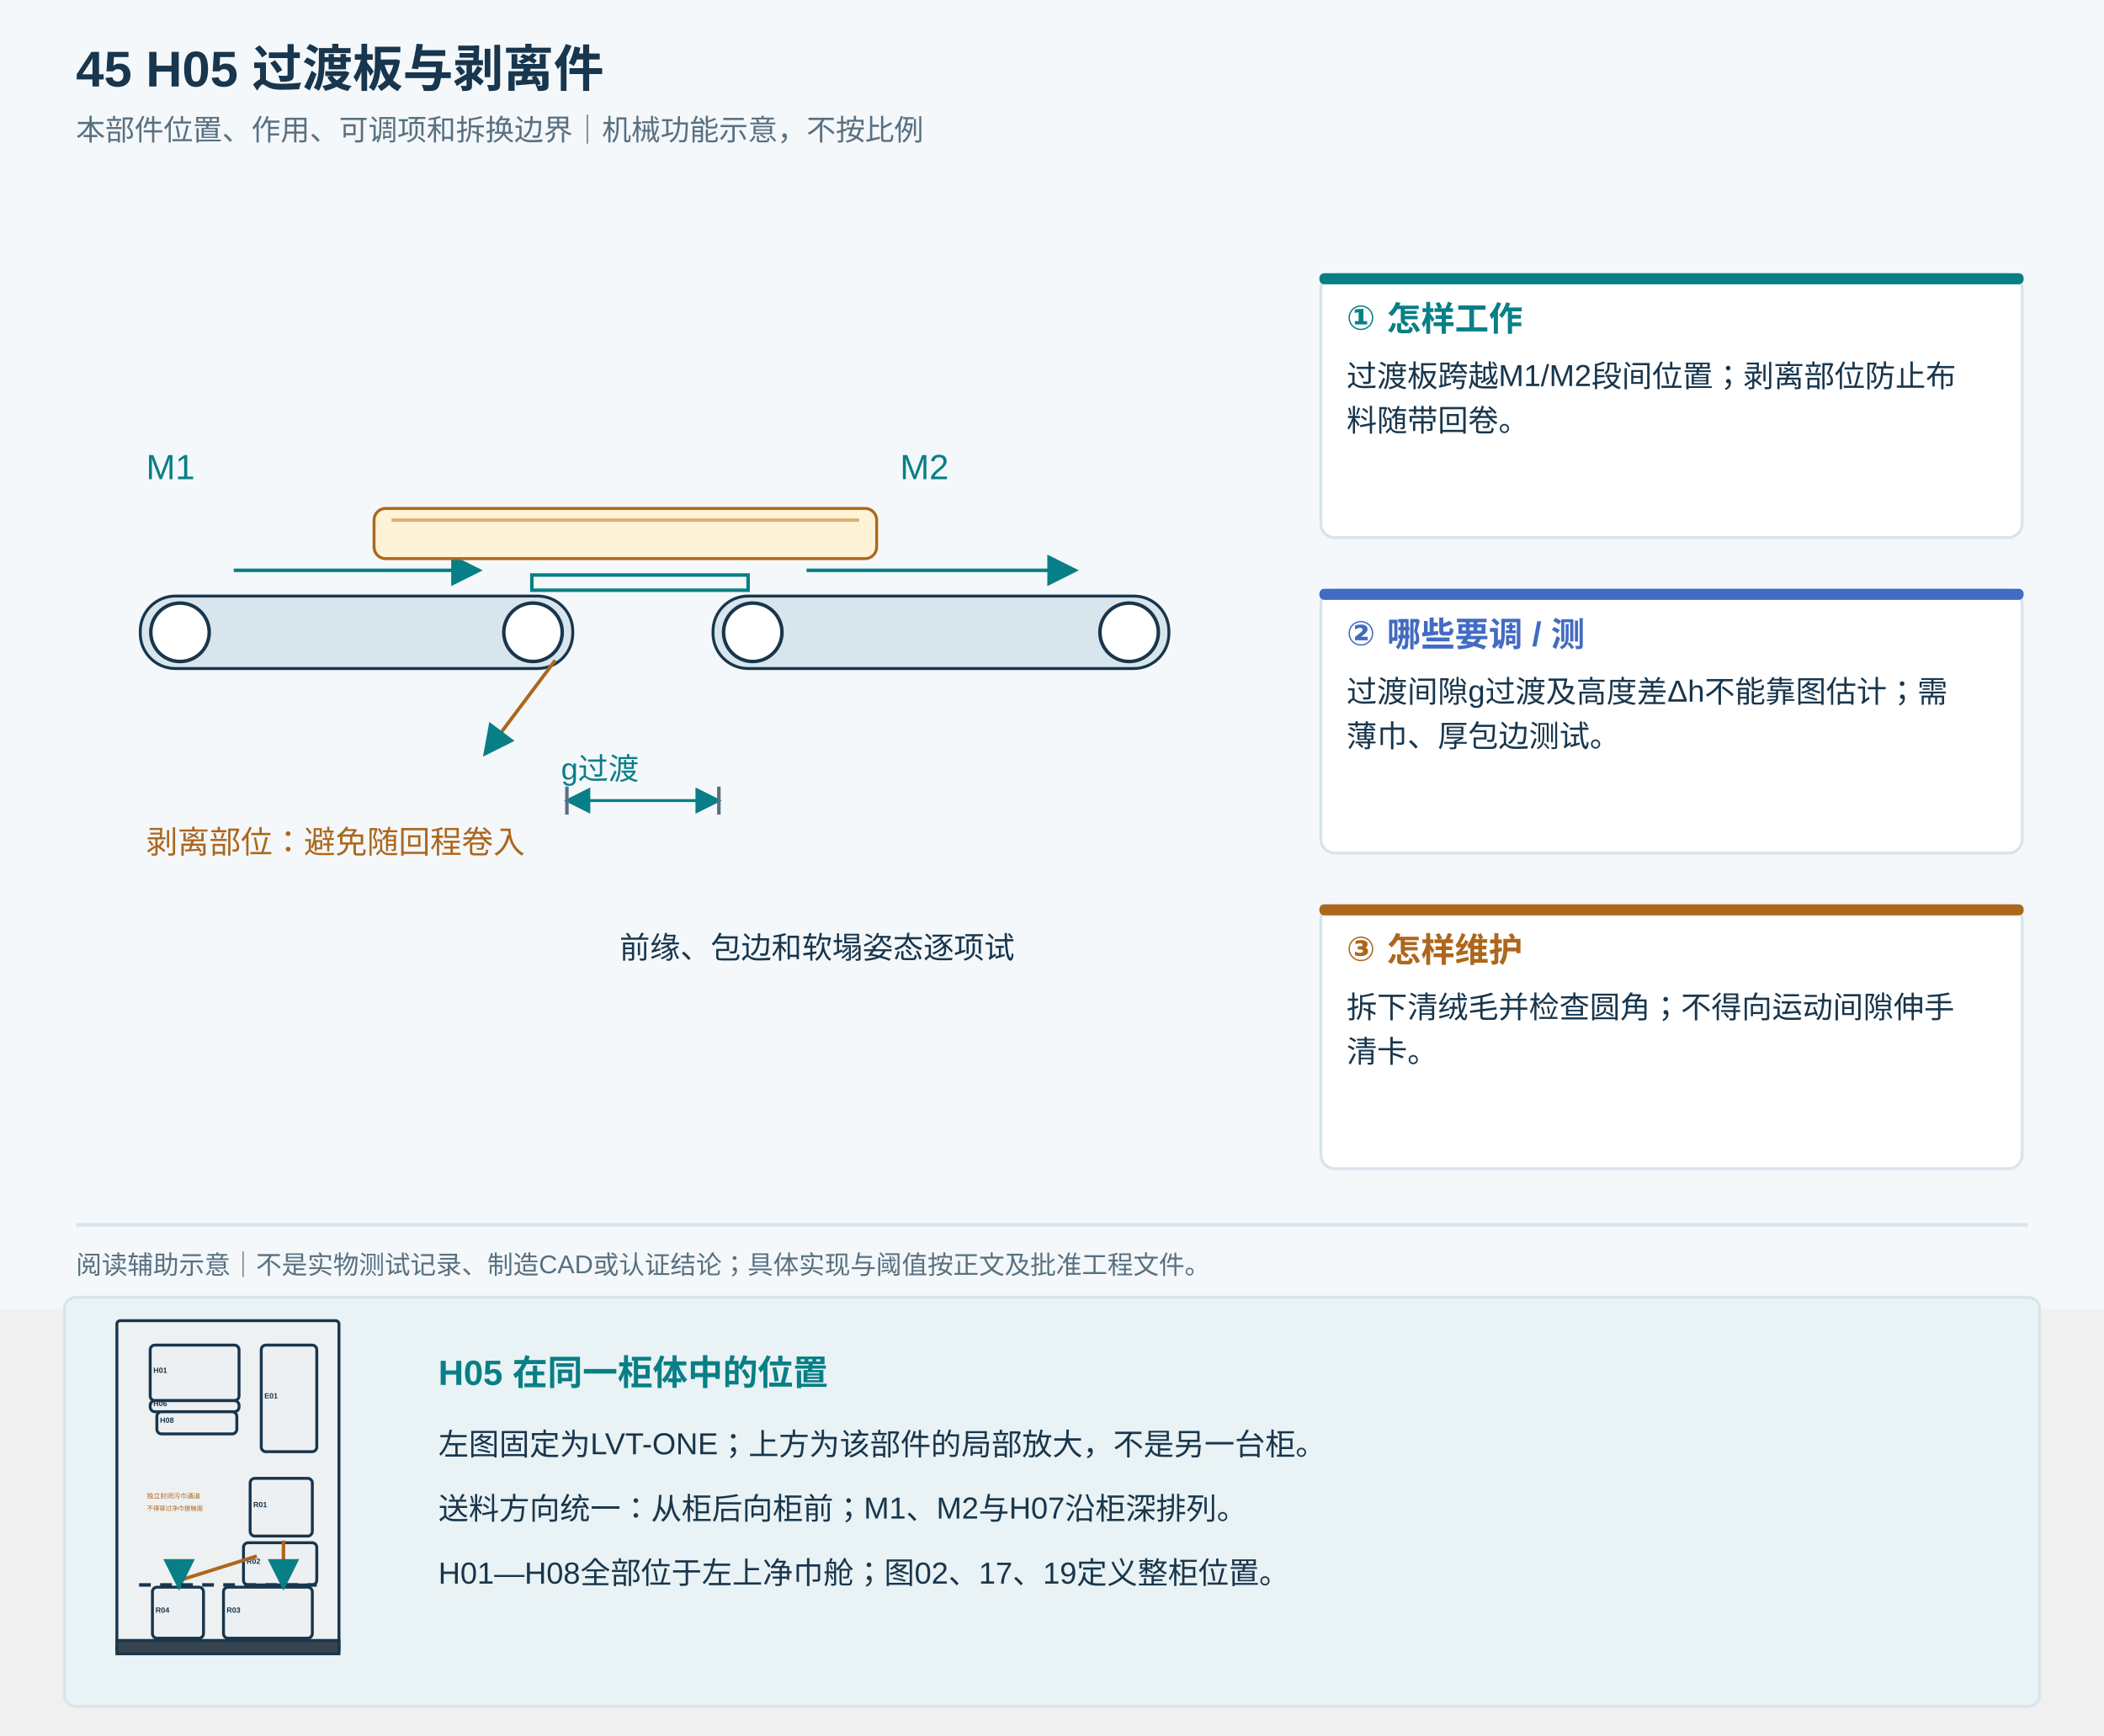
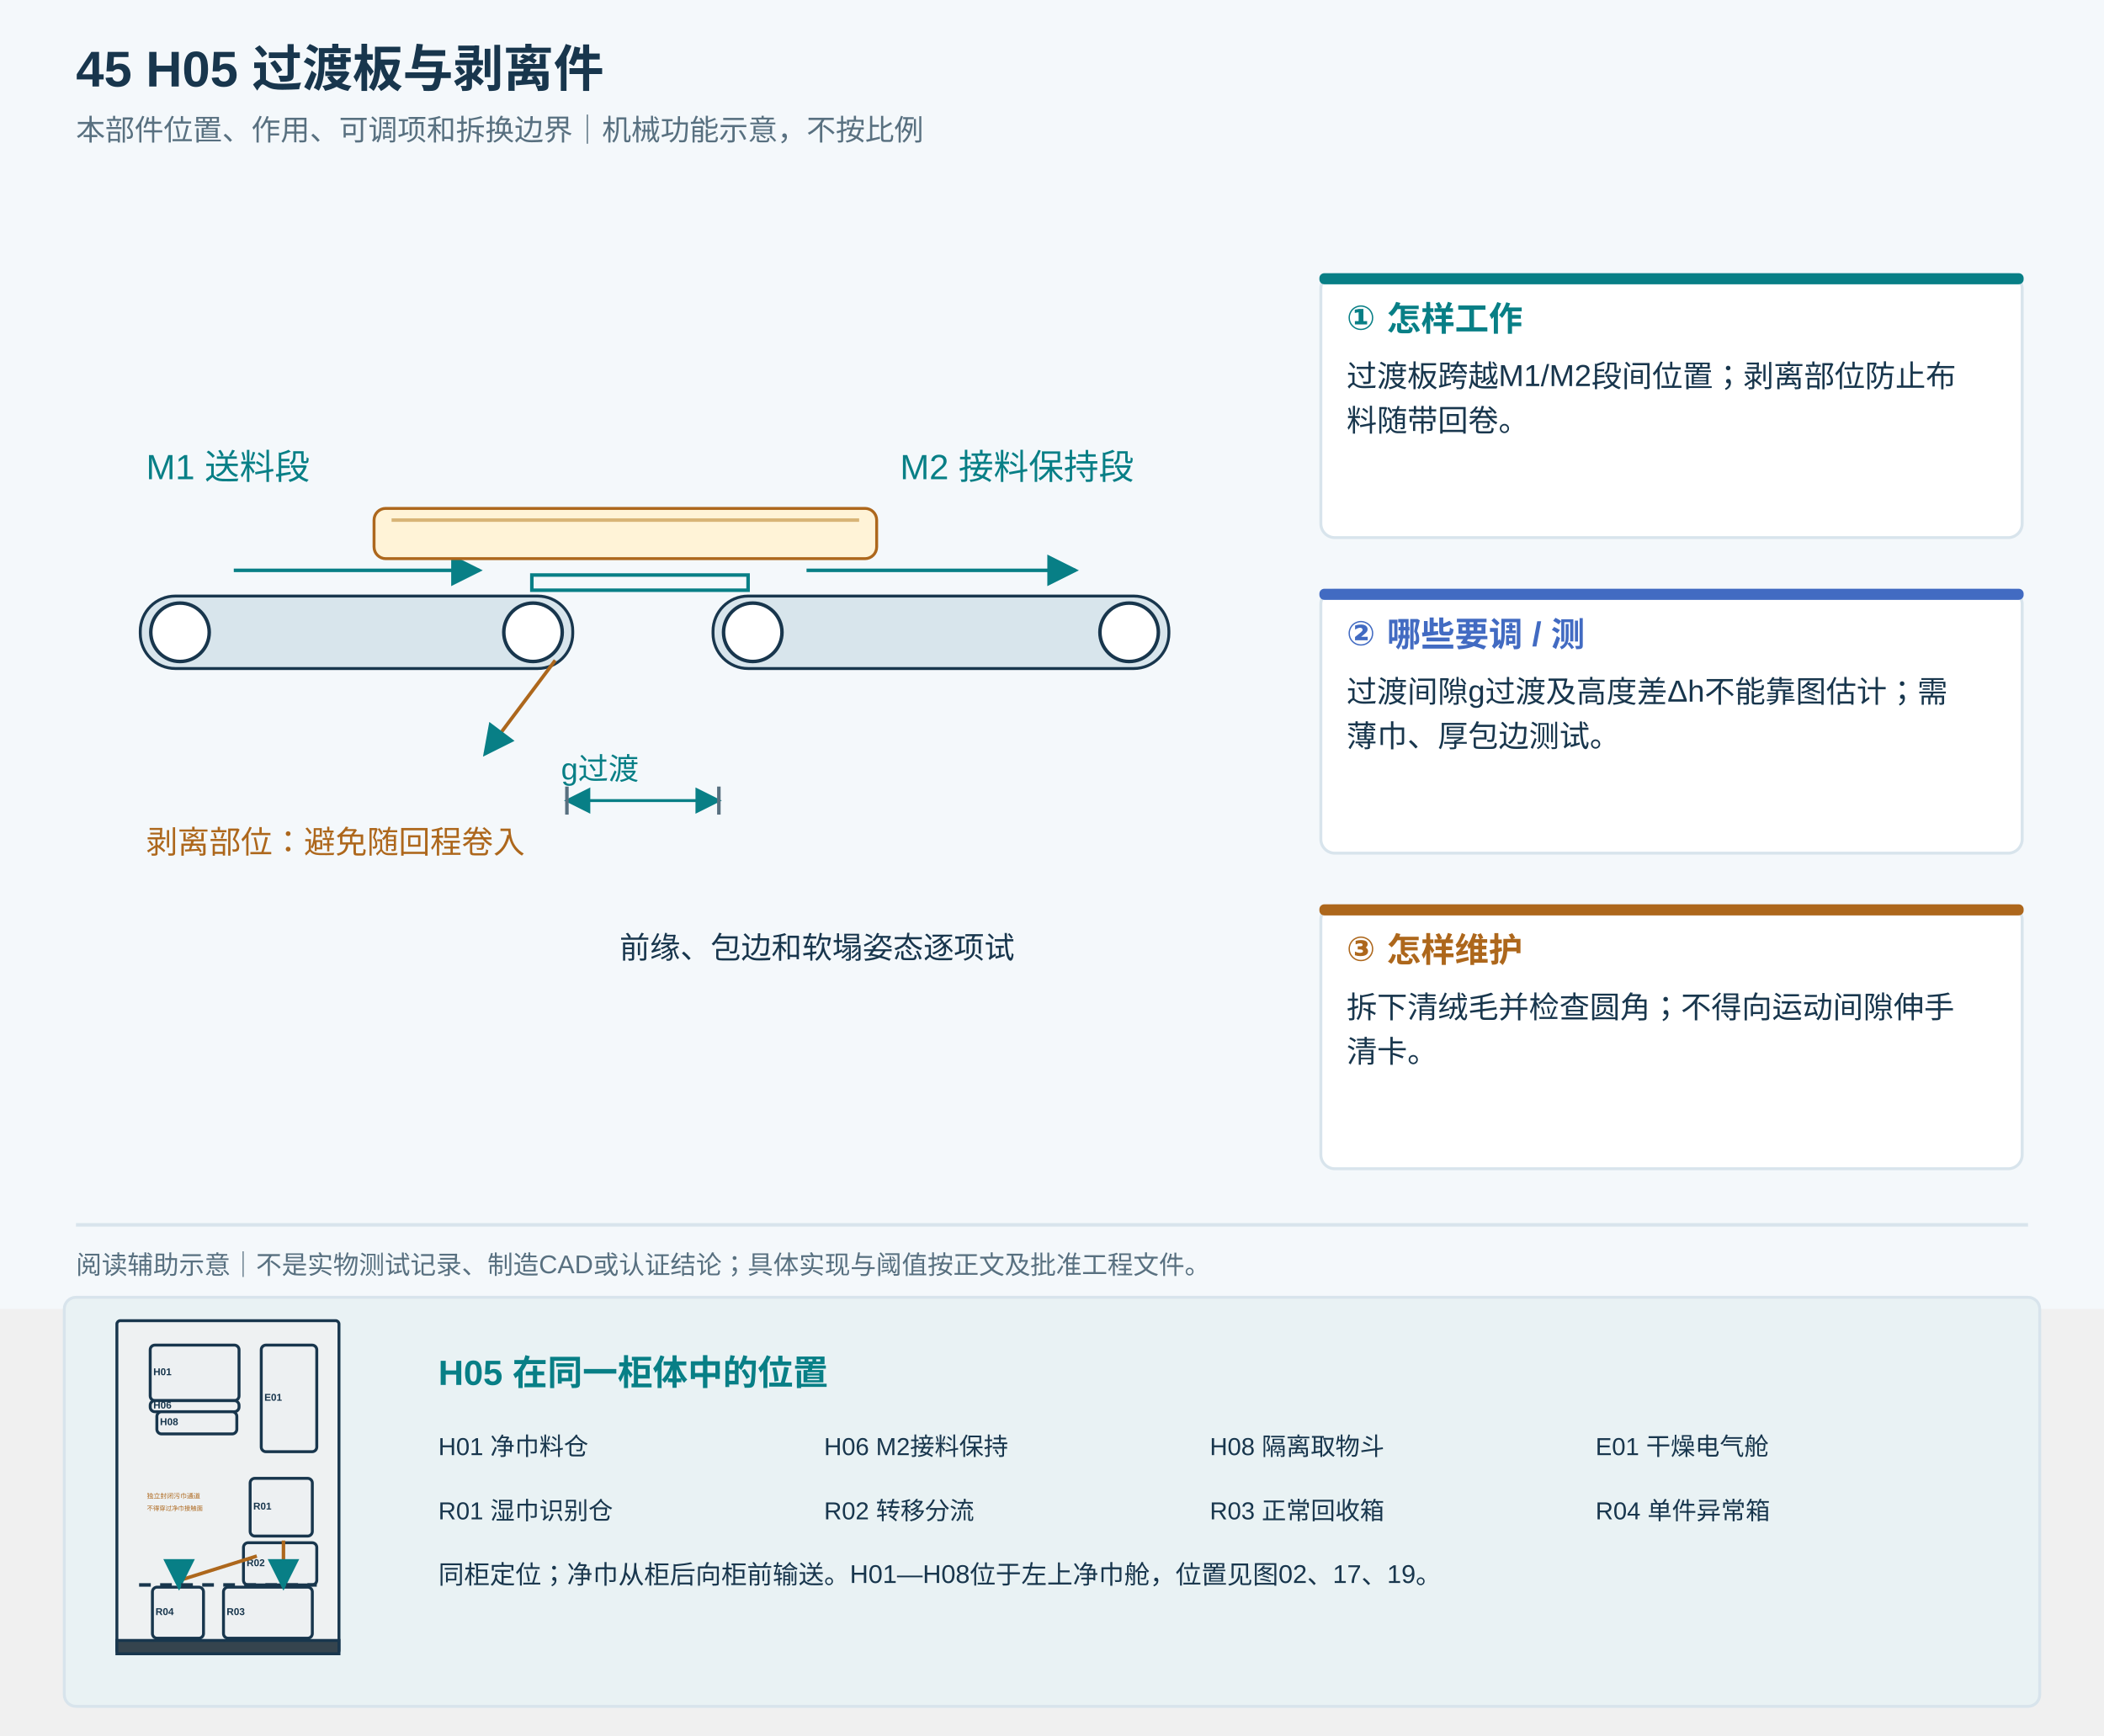
<svg xmlns="http://www.w3.org/2000/svg" width="1800" height="1485" viewBox="0 0 1800 1485" role="img">
  <defs>
    <marker id="a" markerWidth="9" markerHeight="9" refX="8" refY="4.5" orient="auto-start-reverse">
      <path d="M0 0L9 4.5L0 9z" fill="#087f86" />
    </marker>
    <pattern id="hatch" width="10" height="10" patternUnits="userSpaceOnUse" patternTransform="rotate(45)">
      <line x1="0" y1="0" x2="0" y2="10" stroke="#abc2cf" stroke-width="3" />
    </pattern>
  </defs>
  <rect width="1800" height="1120" fill="#f4f8fb" />
  <text x="65" y="74" fill="#18364d" font-family="PingFang SC,Heiti SC,Arial,sans-serif" font-size="43" font-weight="700">45  H05 过渡板与剥离件</text>
  <text x="65" y="120" fill="#587080" font-family="PingFang SC,Heiti SC,Arial,sans-serif" font-size="25" font-weight="400">本部件位置、作用、可调项和拆换边界｜机械功能示意，不按比例</text>
  <rect x="120" y="510" width="370" height="62" rx="30" fill="#d8e5ec" stroke="#18364d" stroke-width="2.5" />
  <circle cx="154" cy="541" r="25" fill="white" stroke="#18364d" stroke-width="3" />
  <circle cx="456" cy="541" r="25" fill="white" stroke="#18364d" stroke-width="3" />
  <path d="M200 488L410 488" fill="none" stroke="#087f86" stroke-width="3" marker-end="url(#a)" />
  <rect x="610" y="510" width="390" height="62" rx="30" fill="#d8e5ec" stroke="#18364d" stroke-width="2.5" />
  <circle cx="644" cy="541" r="25" fill="white" stroke="#18364d" stroke-width="3" />
  <circle cx="966" cy="541" r="25" fill="white" stroke="#18364d" stroke-width="3" />
  <path d="M690 488L920 488" fill="none" stroke="#087f86" stroke-width="3" marker-end="url(#a)" />
  <path d="M455 492H640V505H455Z" fill="none" stroke="#087f86" stroke-width="3" />
  <rect x="320" y="435" width="430" height="43" rx="10" fill="#fff3d7" stroke="#ad671c" stroke-width="2.5" />
  <path d="M335 445L735 445" fill="none" stroke="#d8b477" stroke-width="3" />
  <path d="M485 685L615 685" fill="none" stroke="#087f86" stroke-width="2.5" marker-start="url(#a)" marker-end="url(#a)" />
  <path d="M485 673L485 697" fill="none" stroke="#587080" stroke-width="3" />
  <path d="M615 673L615 697" fill="none" stroke="#587080" stroke-width="3" />
  <text x="480.0" y="667" fill="#087f86" font-family="PingFang SC,Heiti SC,Arial,sans-serif" font-size="26" font-weight="400">g过渡</text>
-   <text x="125" y="410" fill="#087f86" font-family="PingFang SC,Heiti SC,Arial,sans-serif" font-size="30" font-weight="400">M1</text>
-   <text x="770" y="410" fill="#087f86" font-family="PingFang SC,Heiti SC,Arial,sans-serif" font-size="30" font-weight="400">M2</text>
+   <text x="125" y="410" fill="#087f86" font-family="PingFang SC,Heiti SC,Arial,sans-serif" font-size="30" font-weight="400">M1 送料段</text>
+   <text x="770" y="410" fill="#087f86" font-family="PingFang SC,Heiti SC,Arial,sans-serif" font-size="30" font-weight="400">M2 接料保持段</text>
  <path d="M475 565L415 645" fill="none" stroke="#ad671c" stroke-width="3" marker-end="url(#a)" />
  <text x="125" y="730" fill="#ad671c" font-family="PingFang SC,Heiti SC,Arial,sans-serif" font-size="27" font-weight="400">剥离部位：避免随回程卷入</text>
  <text x="530" y="820" fill="#18364d" font-family="PingFang SC,Heiti SC,Arial,sans-serif" font-size="26" font-weight="400">前缘、包边和软塌姿态逐项试</text>
  <rect x="1130" y="235" width="600" height="225" rx="12" fill="white" stroke="#d8e4ec" stroke-width="2.5" />
  <rect x="1130" y="235" width="600" height="7" rx="3" fill="#087f86" stroke="#087f86" stroke-width="2.5" />
  <text x="1152" y="282" fill="#087f86" font-family="PingFang SC,Heiti SC,Arial,sans-serif" font-size="29" font-weight="700">① 怎样工作</text>
  <text x="1152" y="331" fill="#18364d" font-family="PingFang SC,Heiti SC,Arial,sans-serif" font-size="26" font-weight="400">过渡板跨越M1/M2段间位置；剥离部位防止布</text>
  <text x="1152" y="369" fill="#18364d" font-family="PingFang SC,Heiti SC,Arial,sans-serif" font-size="26" font-weight="400">料随带回卷。</text>
  <rect x="1130" y="505" width="600" height="225" rx="12" fill="white" stroke="#d8e4ec" stroke-width="2.5" />
  <rect x="1130" y="505" width="600" height="7" rx="3" fill="#426bc2" stroke="#426bc2" stroke-width="2.5" />
  <text x="1152" y="552" fill="#426bc2" font-family="PingFang SC,Heiti SC,Arial,sans-serif" font-size="29" font-weight="700">② 哪些要调 / 测</text>
  <text x="1152" y="601" fill="#18364d" font-family="PingFang SC,Heiti SC,Arial,sans-serif" font-size="26" font-weight="400">过渡间隙g过渡及高度差Δh不能靠图估计；需</text>
  <text x="1152" y="639" fill="#18364d" font-family="PingFang SC,Heiti SC,Arial,sans-serif" font-size="26" font-weight="400">薄巾、厚包边测试。</text>
  <rect x="1130" y="775" width="600" height="225" rx="12" fill="white" stroke="#d8e4ec" stroke-width="2.5" />
  <rect x="1130" y="775" width="600" height="7" rx="3" fill="#ad671c" stroke="#ad671c" stroke-width="2.5" />
  <text x="1152" y="822" fill="#ad671c" font-family="PingFang SC,Heiti SC,Arial,sans-serif" font-size="29" font-weight="700">③ 怎样维护</text>
  <text x="1152" y="871" fill="#18364d" font-family="PingFang SC,Heiti SC,Arial,sans-serif" font-size="26" font-weight="400">拆下清绒毛并检查圆角；不得向运动间隙伸手</text>
  <text x="1152" y="909" fill="#18364d" font-family="PingFang SC,Heiti SC,Arial,sans-serif" font-size="26" font-weight="400">清卡。</text>
  <path d="M65 1048L1735 1048" fill="none" stroke="#d8e4ec" stroke-width="3" />
  <text x="65" y="1090" fill="#587080" font-family="PingFang SC,Heiti SC,Arial,sans-serif" font-size="22" font-weight="400">阅读辅助示意｜不是实物测试记录、制造CAD或认证结论；具体实现与阈值按正文及批准工程文件。</text>
  <rect x="55" y="1110" width="1690" height="350" rx="10" fill="#e9f2f4" stroke="#d8e4ec" stroke-width="2.5" />
  <rect x="100" y="1130" width="190.0" height="285.0" rx="2.85" fill="#eef1f2" stroke="#18364d" stroke-width="2.5" />
  <rect x="100" y="1403.6" width="190.0" height="11.4" rx="0" fill="#35444e" stroke="#18364d" stroke-width="2.5" />
  <rect x="128.5" y="1150.9" width="76.0" height="47.5" rx="4" fill="#edf0f2" stroke="#18364d" stroke-width="2.5" />
-   <text x="131.16" y="1174.65" fill="#18364d" font-family="PingFang SC,Heiti SC,Arial,sans-serif" font-size="6.46" font-weight="700">H01</text>
+   <text x="131.16" y="1176.65" fill="#18364d" font-family="PingFang SC,Heiti SC,Arial,sans-serif" font-size="8.5" font-weight="700">H01</text>
  <rect x="128.5" y="1198.4" width="76.0" height="9.5" rx="4" fill="#edf0f2" stroke="#18364d" stroke-width="2.5" />
-   <text x="131.16" y="1203.15" fill="#18364d" font-family="PingFang SC,Heiti SC,Arial,sans-serif" font-size="6.46" font-weight="700">H06</text>
+   <text x="131.16" y="1205.15" fill="#18364d" font-family="PingFang SC,Heiti SC,Arial,sans-serif" font-size="8.5" font-weight="700">H06</text>
  <rect x="134.2" y="1207.9" width="68.4" height="19.0" rx="4" fill="#edf0f2" stroke="#18364d" stroke-width="2.5" />
-   <text x="136.86" y="1217.4" fill="#18364d" font-family="PingFang SC,Heiti SC,Arial,sans-serif" font-size="6.46" font-weight="700">H08</text>
+   <text x="136.86" y="1219.4" fill="#18364d" font-family="PingFang SC,Heiti SC,Arial,sans-serif" font-size="8.5" font-weight="700">H08</text>
  <rect x="223.5" y="1150.9" width="47.5" height="91.2" rx="4" fill="#edf0f2" stroke="#18364d" stroke-width="2.5" />
-   <text x="226.16" y="1196.5" fill="#18364d" font-family="PingFang SC,Heiti SC,Arial,sans-serif" font-size="6.46" font-weight="700">E01</text>
+   <text x="226.16" y="1198.5" fill="#18364d" font-family="PingFang SC,Heiti SC,Arial,sans-serif" font-size="8.5" font-weight="700">E01</text>
  <rect x="214.0" y="1264.9" width="53.2" height="49.4" rx="4" fill="#edf0f2" stroke="#18364d" stroke-width="2.5" />
-   <text x="216.66" y="1289.6" fill="#18364d" font-family="PingFang SC,Heiti SC,Arial,sans-serif" font-size="6.46" font-weight="700">R01</text>
+   <text x="216.66" y="1291.6" fill="#18364d" font-family="PingFang SC,Heiti SC,Arial,sans-serif" font-size="8.5" font-weight="700">R01</text>
  <rect x="208.3" y="1320.0" width="62.7" height="36.1" rx="4" fill="#edf0f2" stroke="#18364d" stroke-width="2.5" />
-   <text x="210.96" y="1338.05" fill="#18364d" font-family="PingFang SC,Heiti SC,Arial,sans-serif" font-size="6.46" font-weight="700">R02</text>
+   <text x="210.96" y="1340.05" fill="#18364d" font-family="PingFang SC,Heiti SC,Arial,sans-serif" font-size="8.5" font-weight="700">R02</text>
  <rect x="191.2" y="1358.0" width="76.0" height="43.7" rx="4" fill="#edf0f2" stroke="#18364d" stroke-width="2.5" />
-   <text x="193.86" y="1379.85" fill="#18364d" font-family="PingFang SC,Heiti SC,Arial,sans-serif" font-size="6.46" font-weight="700">R03</text>
+   <text x="193.86" y="1381.85" fill="#18364d" font-family="PingFang SC,Heiti SC,Arial,sans-serif" font-size="8.5" font-weight="700">R03</text>
  <rect x="130.4" y="1358.0" width="43.7" height="43.7" rx="4" fill="#edf0f2" stroke="#18364d" stroke-width="2.5" />
-   <text x="133.06" y="1379.85" fill="#18364d" font-family="PingFang SC,Heiti SC,Arial,sans-serif" font-size="6.46" font-weight="700">R04</text>
+   <text x="133.06" y="1381.85" fill="#18364d" font-family="PingFang SC,Heiti SC,Arial,sans-serif" font-size="8.5" font-weight="700">R04</text>
  <path d="M242.5 1318.1V1358.0" fill="none" stroke="#ad671c" stroke-width="3" marker-end="url(#a)" />
  <path d="M219.7 1331.4L153.2 1352.3V1358.0" fill="none" stroke="#ad671c" stroke-width="3" marker-end="url(#a)" />
  <path d="M119.0 1356.1L271.0 1356.1" fill="none" stroke="#18364d" stroke-width="3" stroke-dasharray="10 8" />
  <text x="125.65" y="1282.0" fill="#ad671c" font-family="PingFang SC,Heiti SC,Arial,sans-serif" font-size="5.7" font-weight="400">独立封闭污巾通道</text>
  <text x="125.65" y="1292.45" fill="#ad671c" font-family="PingFang SC,Heiti SC,Arial,sans-serif" font-size="5.32" font-weight="400">不得穿过净巾接触面</text>
  <text x="375" y="1185" fill="#087f86" font-family="PingFang SC,Heiti SC,Arial,sans-serif" font-size="30" font-weight="700">H05 在同一柜体中的位置</text>
-   <text x="375" y="1245" fill="#18364d" font-family="PingFang SC,Heiti SC,Arial,sans-serif" font-size="26" font-weight="400">左图固定为LVT-ONE；上方为该部件的局部放大，不是另一台柜。</text>
-   <text x="375" y="1300" fill="#18364d" font-family="PingFang SC,Heiti SC,Arial,sans-serif" font-size="26" font-weight="400">送料方向统一：从柜后向柜前；M1、M2与H07沿柜深排列。</text>
-   <text x="375" y="1355" fill="#18364d" font-family="PingFang SC,Heiti SC,Arial,sans-serif" font-size="26" font-weight="400">H01—H08全部位于左上净巾舱；图02、17、19定义整柜位置。</text>
+   <text x="375" y="1245" fill="#18364d" font-family="PingFang SC,Heiti SC,Arial,sans-serif" font-size="21" font-weight="400">H01 净巾料仓</text>
+   <text x="705" y="1245" fill="#18364d" font-family="PingFang SC,Heiti SC,Arial,sans-serif" font-size="21" font-weight="400">H06 M2接料保持</text>
+   <text x="1035" y="1245" fill="#18364d" font-family="PingFang SC,Heiti SC,Arial,sans-serif" font-size="21" font-weight="400">H08 隔离取物斗</text>
+   <text x="1365" y="1245" fill="#18364d" font-family="PingFang SC,Heiti SC,Arial,sans-serif" font-size="21" font-weight="400">E01 干燥电气舱</text>
+   <text x="375" y="1300" fill="#18364d" font-family="PingFang SC,Heiti SC,Arial,sans-serif" font-size="21" font-weight="400">R01 湿巾识别仓</text>
+   <text x="705" y="1300" fill="#18364d" font-family="PingFang SC,Heiti SC,Arial,sans-serif" font-size="21" font-weight="400">R02 转移分流</text>
+   <text x="1035" y="1300" fill="#18364d" font-family="PingFang SC,Heiti SC,Arial,sans-serif" font-size="21" font-weight="400">R03 正常回收箱</text>
+   <text x="1365" y="1300" fill="#18364d" font-family="PingFang SC,Heiti SC,Arial,sans-serif" font-size="21" font-weight="400">R04 单件异常箱</text>
+   <text x="375" y="1355" fill="#18364d" font-family="PingFang SC,Heiti SC,Arial,sans-serif" font-size="22" font-weight="400">同柜定位；净巾从柜后向柜前输送。H01—H08位于左上净巾舱，位置见图02、17、19。</text>
</svg>
